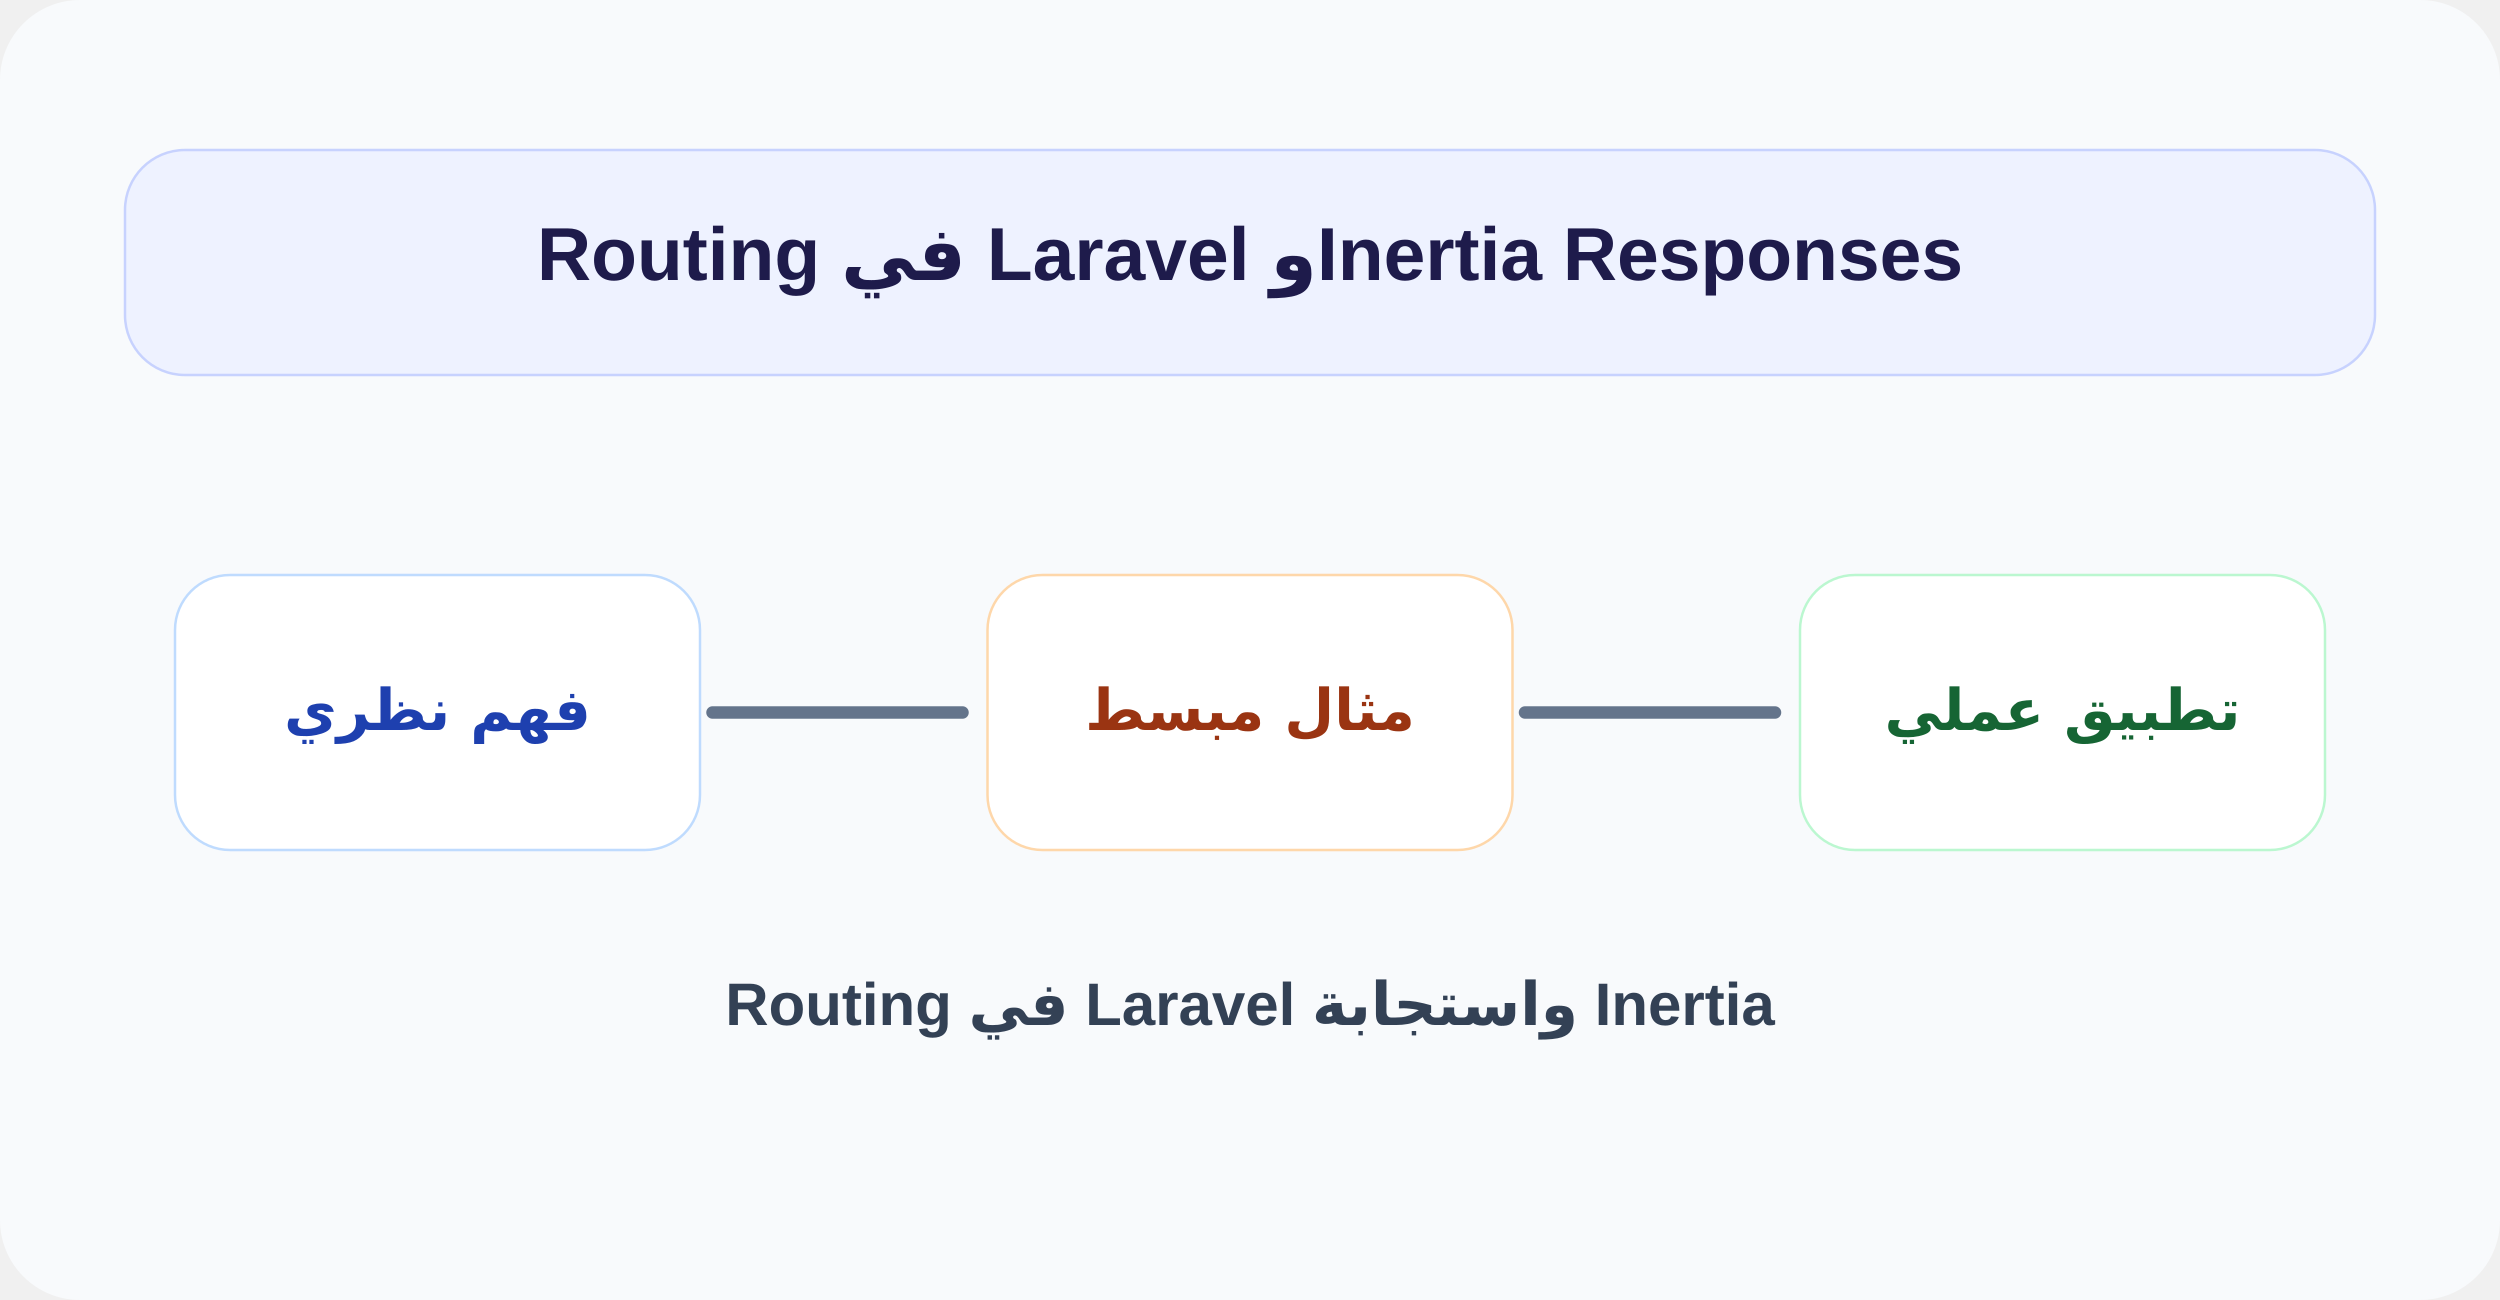
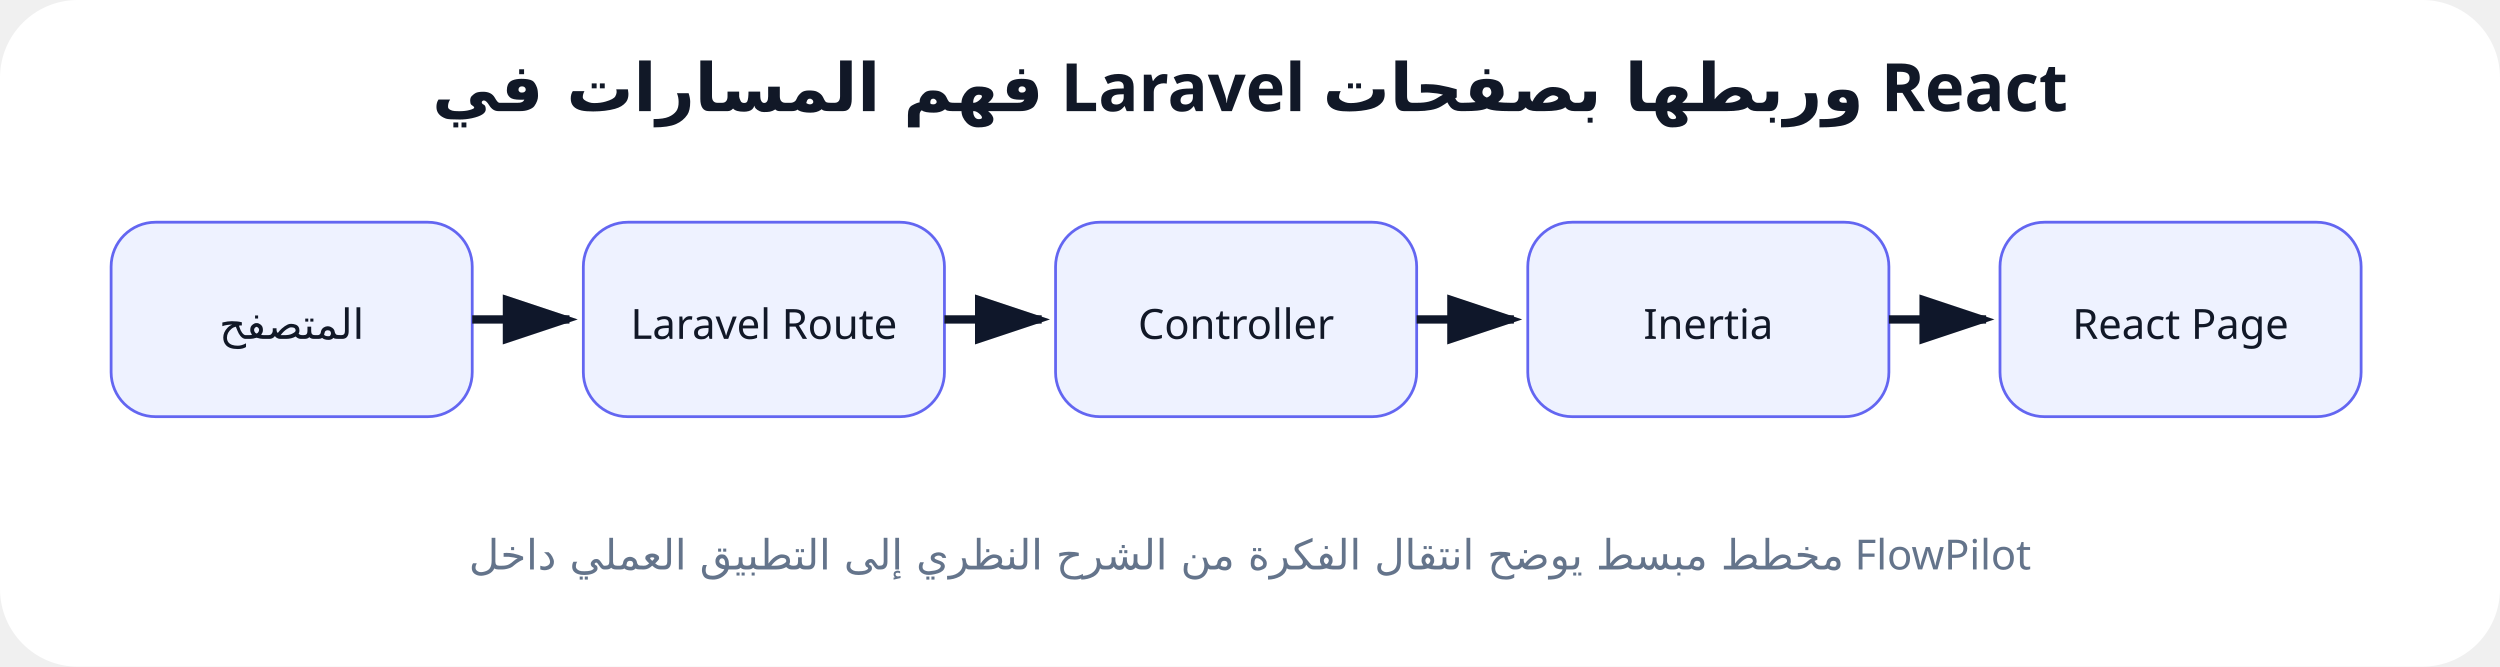
- <svg xmlns="http://www.w3.org/2000/svg" width="1000" height="520" viewBox="0 0 1000 520">
-   <rect width="1000" height="520" rx="32" fill="#f8fafc" />
-   <rect x="50" y="60" width="900" height="90" rx="24" fill="#eef2ff" stroke="#c7d2fe" />
-   <text x="500" y="112" text-anchor="middle" font-size="30" font-weight="900" fill="#1e1b4b" font-family="Arial">Routing في Laravel وInertia Responses</text>
-   <g font-family="Arial" font-size="23" font-weight="800">
-     <rect x="70" y="230" width="210" height="110" rx="22" fill="#fff" stroke="#bfdbfe" />
-     <text x="175" y="292" text-anchor="middle" fill="#1e40af">فهم نظري</text>
-     <rect x="395" y="230" width="210" height="110" rx="22" fill="#fff" stroke="#fed7aa" />
-     <text x="500" y="292" text-anchor="middle" fill="#9a3412">مثال مبسط</text>
-     <rect x="720" y="230" width="210" height="110" rx="22" fill="#fff" stroke="#bbf7d0" />
-     <text x="825" y="292" text-anchor="middle" fill="#166534">تطبيق عملي</text>
-   </g>
-   <path d="M285 285 H385" stroke="#64748b" stroke-width="5" stroke-linecap="round" />
-   <path d="M610 285 H710" stroke="#64748b" stroke-width="5" stroke-linecap="round" />
-   <text x="500" y="410" text-anchor="middle" font-size="24" font-weight="800" fill="#334155" font-family="Arial">Routing في Laravel واستجابة Inertia</text>
+ <svg xmlns="http://www.w3.org/2000/svg" width="900" height="240" viewBox="0 0 900 240">
+   <defs>
+     <marker id="a" markerWidth="10" markerHeight="10" refX="8" refY="3" orient="auto">
+       <path d="M0,0 L0,6 L9,3 z" fill="#0f172a" />
+     </marker>
+   </defs>
+   <rect width="900" height="240" rx="28" fill="#ffffff" />
+   <text x="450" y="40" text-anchor="middle" font-size="24" font-weight="700" font-family="Tahoma" fill="#111827">فهم المسارات في Laravel وربطها بصفحات React</text>
+   <rect x="40" y="80" width="130" height="70" rx="16" fill="#eef2ff" stroke="#6366f1" />
+   <text x="105" y="122" text-anchor="middle" font-size="15" font-family="Tahoma" fill="#111827">المتصفح</text>
+   <rect x="210" y="80" width="130" height="70" rx="16" fill="#eef2ff" stroke="#6366f1" />
+   <text x="275" y="122" text-anchor="middle" font-size="15" font-family="Tahoma" fill="#111827">Laravel Route</text>
+   <rect x="380" y="80" width="130" height="70" rx="16" fill="#eef2ff" stroke="#6366f1" />
+   <text x="445" y="122" text-anchor="middle" font-size="15" font-family="Tahoma" fill="#111827">Controller</text>
+   <rect x="550" y="80" width="130" height="70" rx="16" fill="#eef2ff" stroke="#6366f1" />
+   <text x="615" y="122" text-anchor="middle" font-size="15" font-family="Tahoma" fill="#111827">Inertia</text>
+   <rect x="720" y="80" width="130" height="70" rx="16" fill="#eef2ff" stroke="#6366f1" />
+   <text x="785" y="122" text-anchor="middle" font-size="15" font-family="Tahoma" fill="#111827">React Page</text>
+   <path d="M 170 115 L 205 115" stroke="#0f172a" stroke-width="3" marker-end="url(#a)" />
+   <path d="M 340 115 L 375 115" stroke="#0f172a" stroke-width="3" marker-end="url(#a)" />
+   <path d="M 510 115 L 545 115" stroke="#0f172a" stroke-width="3" marker-end="url(#a)" />
+   <path d="M 680 115 L 715 115" stroke="#0f172a" stroke-width="3" marker-end="url(#a)" />
+   <text x="450" y="205" text-anchor="middle" font-size="15" font-family="Tahoma" fill="#64748b">مخطط مبسط يوضح انتقال الفكرة من الشرح النظري إلى التطبيق العملي داخل FlowPilot</text>
</svg>
